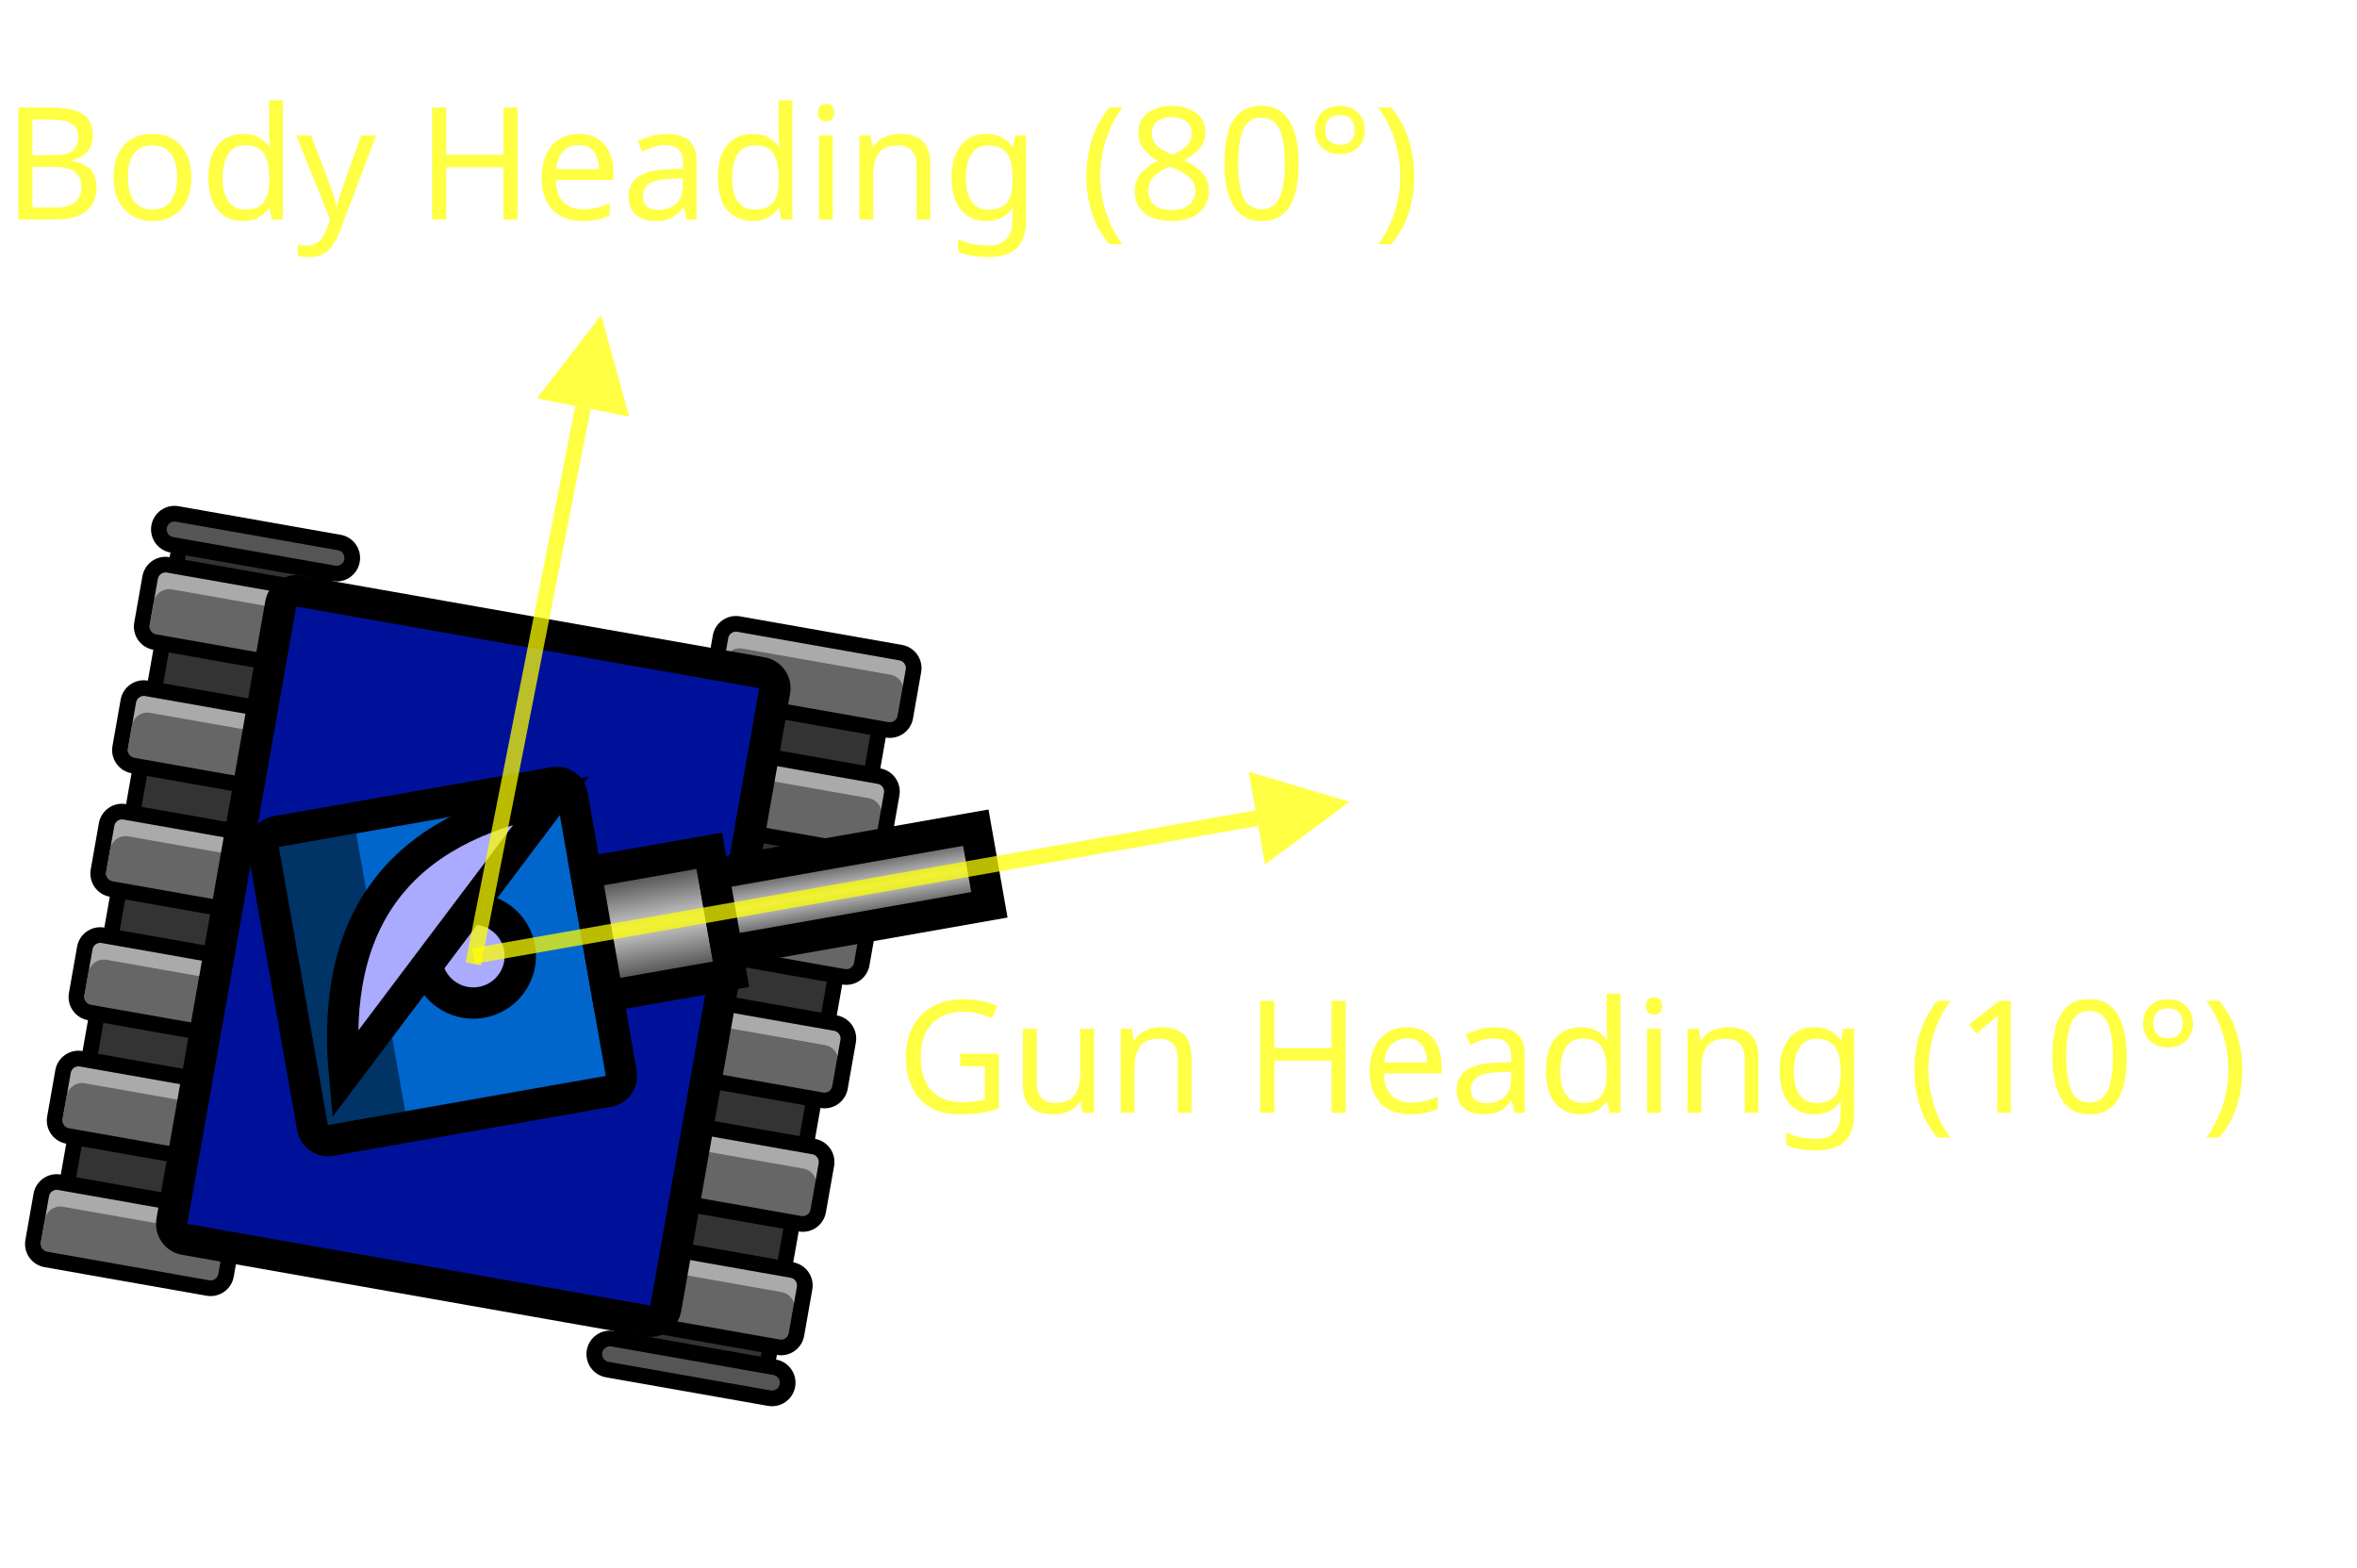
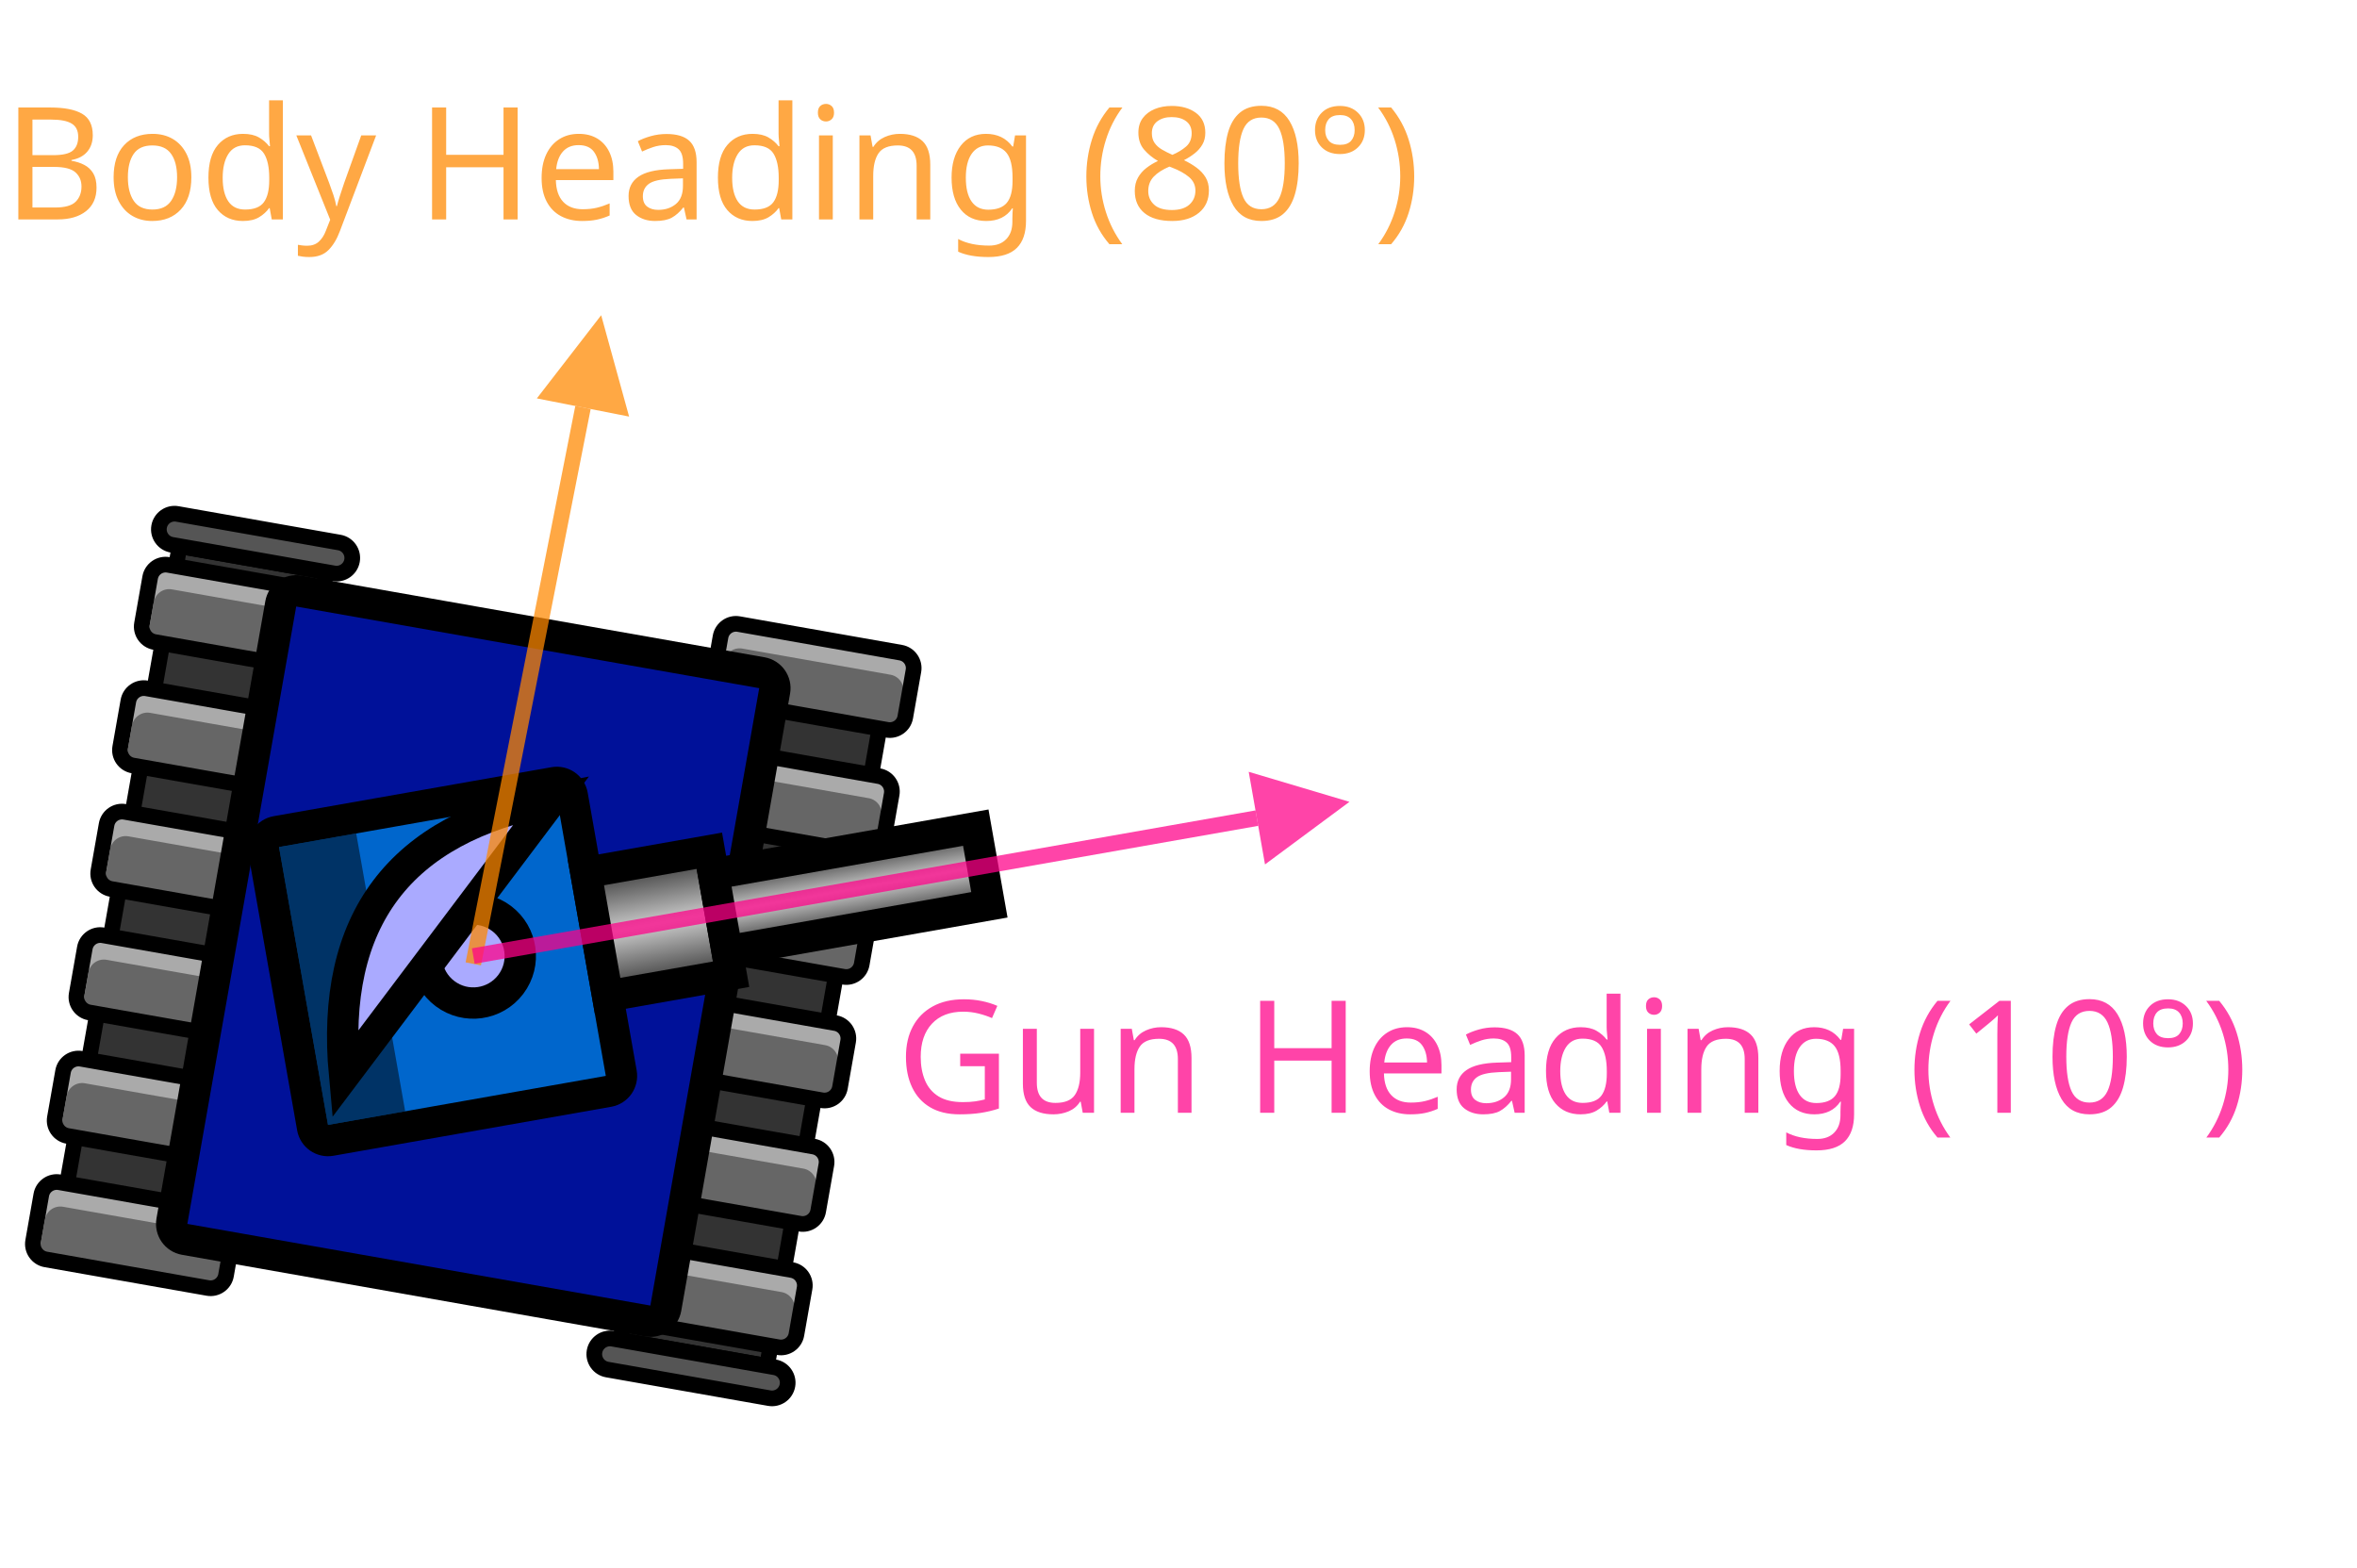
<svg xmlns="http://www.w3.org/2000/svg" xmlns:xlink="http://www.w3.org/1999/xlink" version="1.1" width="188" height="125" viewBox="0 0 1500 1000">
  <style>
        .text { font: 100px sans-serif; }
    </style>
  <g>
    <use xlink:href="#tank" transform="translate(-100, 210)" />
    <use xlink:href="#arrows-with-label" transform="translate(0, 10)" />
  </g>
  <defs>
    <symbol id="link0">
      <rect x="5" y="55" width="125" height="25" fill="#aaaaaa" />
      <rect x="10" y="70" width="116" height="35" fill="#666666" rx="10" ry="10" />
      <rect x="5" y="55" width="125" height="50" fill="none" stroke="black" stroke-width="10" rx="10" ry="10" />
    </symbol>
    <symbol id="link30">
      <rect x="5" y="55" width="125" height="25" fill="#939393" />
      <rect x="10" y="70" width="116" height="30" fill="#585858" rx="10" ry="10" />
      <rect x="5" y="55" width="125" height="42" fill="none" stroke="black" stroke-width="10" rx="10" ry="10" />
    </symbol>
    <symbol id="link60">
      <rect x="5" y="55" width="125" height="20" fill="#555555" />
      <rect x="5" y="55" width="125" height="20" fill="none" stroke="black" stroke-width="10" rx="10" ry="10" />
    </symbol>
    <symbol id="main-track">
      <rect x="20" y="75" width="95" height="450" fill="#333333" stroke="black" stroke-width="10" />
    </symbol>
    <symbol id="track2">
      <use xlink:href="#main-track" x="0" y="0" />
      <use xlink:href="#link60" x="0" y="0" />
      <use xlink:href="#link0" x="0" y="33" />
      <use xlink:href="#link0" x="0" y="113" />
      <use xlink:href="#link0" x="0" y="193" />
      <use xlink:href="#link0" x="0" y="273" />
      <use xlink:href="#link0" x="0" y="353" />
      <use xlink:href="#link0" x="0" y="433" />
    </symbol>
    <symbol id="track3">
      <use xlink:href="#main-track" x="0" y="0" />
      <use xlink:href="#link0" x="0" y="7" />
      <use xlink:href="#link0" x="0" y="87" />
      <use xlink:href="#link0" x="0" y="167" />
      <use xlink:href="#link0" x="0" y="247" />
      <use xlink:href="#link0" x="0" y="327" />
      <use xlink:href="#link0" x="0" y="407" />
      <use xlink:href="#link60" x="0" y="470" />
    </symbol>
    <symbol id="body">
      <use xlink:href="#track2" x="150" y="100" />
      <use xlink:href="#track3" x="515" y="100" />
      <rect x="240" y="190" width="320" height="420" fill="#019" stroke="black" stroke-width="20" rx="10" ry="10" />
    </symbol>
    <symbol id="turret">
      <rect x="300" y="320" width="200" height="200" fill="#06C" stroke="black" stroke-width="20" rx="10" ry="10" />
      <rect x="310" y="460" width="180" height="50" fill="black" opacity="0.5" />
      <rect x="360" y="240" width="80" height="80" fill="url(#cannon-grad)" stroke="black" stroke-width="20" />
      <rect x="375" y="70" width="50" height="170" fill="url(#cannon-grad)" stroke="black" stroke-width="20" />
      <linearGradient id="cannon-grad" x1="0%" y1="0%" x2="100%" y2="0%">
        <stop offset="0%" stop-color="#333" />
        <stop offset="50%" stop-color="#CCC" />
        <stop offset="100%" stop-color="#333" />
      </linearGradient>
    </symbol>
    <symbol id="radar">
      <circle cx="400" cy="400" r="30" fill="#AAF" stroke="black" stroke-width="20" />
      <path d="M 290 420 q 110 100 220 0 z" fill="#AAF" stroke="black" stroke-width="20" />
    </symbol>
    <symbol id="tank">
      <use xlink:href="#body" transform="rotate(10,400,400)" />
      <use xlink:href="#turret" transform="rotate(80,400,400)" />
      <use xlink:href="#radar" transform="rotate(127,400,400)" />
    </symbol>
    <symbol id="arrows-with-label">
-       <marker id="arrow-head" markerWidth="20" markerHeight="20" refX="6" refY="3" orient="auto">
-         <polygon points="6 0, 12 3, 6 6" fill="#FF0B" />
+       <marker id="arrow-head-1" markerWidth="20" markerHeight="20" refX="6" refY="3" orient="auto">
+         <polygon points="6 0, 12 3, 6 6" fill="#F80B" />
      </marker>
-       <line x1="300" y1="605" x2="370" y2="250" stroke="#FF0B" stroke-width="10" marker-end="url(#arrow-head)" />
-       <text x="0" y="130" class="text" fill="#FF0B">Body Heading (80°)</text>
-       <line x1="300" y1="600" x2="800" y2="512" stroke="#FF0B" stroke-width="10" marker-end="url(#arrow-head)" />
-       <text x="570" y="700" class="text" fill="#FF0B">Gun Heading (10°)</text>
+       <marker id="arrow-head-2" markerWidth="20" markerHeight="20" refX="6" refY="3" orient="auto">
+         <polygon points="6 0, 12 3, 6 6" fill="#F08B" />
+       </marker>
+       <line x1="300" y1="605" x2="370" y2="250" stroke="#F80B" stroke-width="10" marker-end="url(#arrow-head-1)" />
+       <text x="0" y="130" class="text" fill="#F80B">Body Heading (80°)</text>
+       <line x1="300" y1="600" x2="800" y2="512" stroke="#F08B" stroke-width="10" marker-end="url(#arrow-head-2)" />
+       <text x="570" y="700" class="text" fill="#F08B">Gun Heading (10°)</text>
    </symbol>
  </defs>
</svg>
